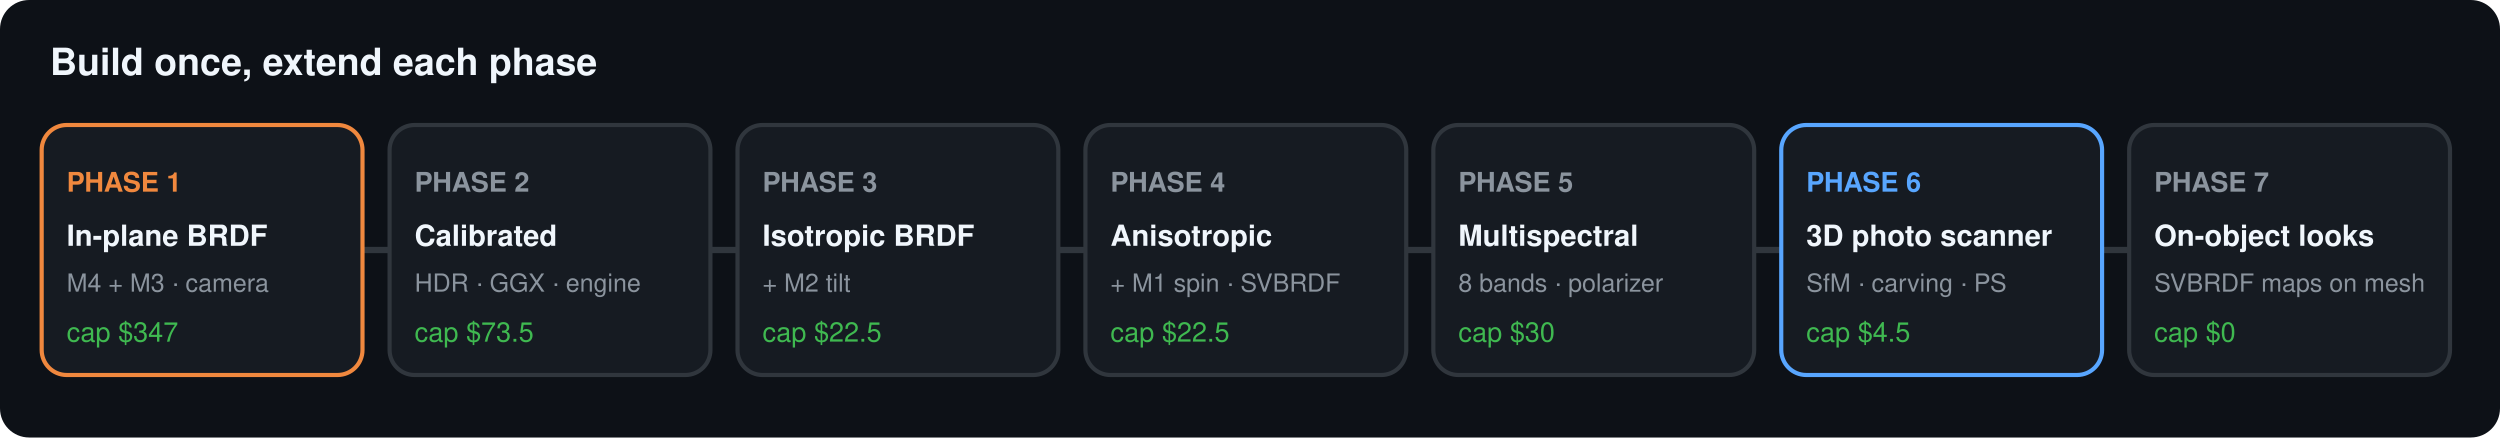
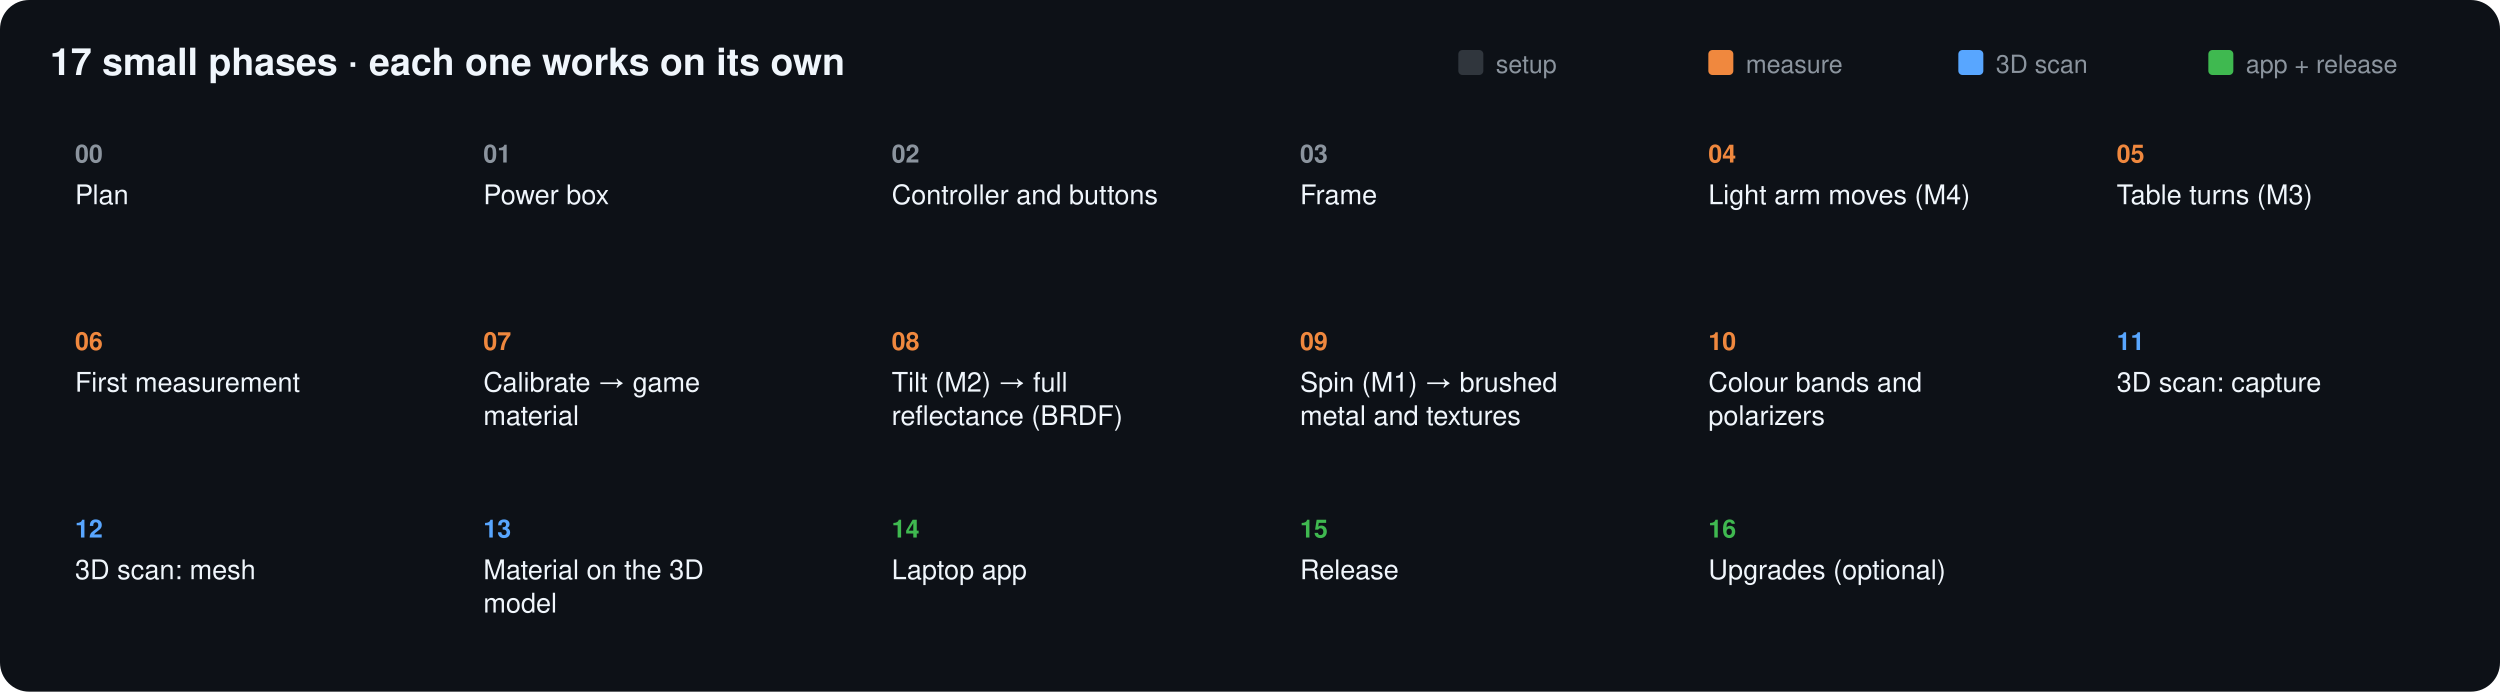
- <svg xmlns="http://www.w3.org/2000/svg" viewBox="0 0 1200 210" font-family="Segoe UI,Helvetica,Arial,sans-serif">
+ <svg xmlns="http://www.w3.org/2000/svg" viewBox="0 0 1200 332" font-family="Segoe UI,Helvetica,Arial,sans-serif">
  <style>.t{fill:#f0f6fc} .m{fill:#8b949e} .b{font-weight:600} </style>
-   <rect width="1200" height="210" rx="14" fill="#0d1117" />
-   <line x1="60" y1="120" x2="1140" y2="120" stroke="#30363d" stroke-width="3" />
-   <circle cx="60" cy="120" r="6" fill="#f0883e">
-     <animate attributeName="cx" from="60" to="1140" dur="7s" repeatCount="indefinite" />
-   </circle>
-   <rect x="20" y="60" width="154" height="120" rx="12" fill="#161b22" stroke="#f0883e" stroke-width="2">
-     <animate attributeName="stroke-opacity" values="1;0.3;1" dur="2s" repeatCount="indefinite" />
+   <rect width="1200" height="332" rx="14" fill="#0d1117" />
+   <text x="24" y="36" class="t b" font-size="18">17 small phases · each one works on its own</text>
+   <rect x="700" y="24" width="12" height="12" rx="2" fill="#30363d" />
+   <text x="718" y="35" class="m" font-size="12">setup</text>
+   <rect x="820" y="24" width="12" height="12" rx="2" fill="#f0883e" />
+   <text x="838" y="35" class="m" font-size="12">measure</text>
+   <rect x="940" y="24" width="12" height="12" rx="2" fill="#58a6ff" />
+   <text x="958" y="35" class="m" font-size="12">3D scan</text>
+   <rect x="1060" y="24" width="12" height="12" rx="2" fill="#3fb950" />
+   <text x="1078" y="35" class="m" font-size="12">app + release</text>
+   <rect x="24" y="56" width="182" height="76" rx="10" fill="#161b22" stroke="#30363d" stroke-width="2" opacity="0">
+     <animate attributeName="opacity" from="0" to="1" begin="0.00s" dur="0.4s" fill="freeze" />
  </rect>
-   <text x="32" y="92" fill="#f0883e" font-size="13" class="b">PHASE 1</text>
-   <text x="32" y="118" class="t b" font-size="14">In-plane BRDF</text>
-   <text x="32" y="140" class="m" font-size="12">M4 + M3 · camera</text>
-   <text x="32" y="164" fill="#3fb950" font-size="13">cap $347</text>
-   <rect x="187" y="60" width="154" height="120" rx="12" fill="#161b22" stroke="#30363d" stroke-width="2" />
-   <text x="199" y="92" fill="#8b949e" font-size="13" class="b">PHASE 2</text>
-   <text x="199" y="118" class="t b" font-size="14">Calibrated</text>
-   <text x="199" y="140" class="m" font-size="12">HDR · GGX · engine</text>
-   <text x="199" y="164" fill="#3fb950" font-size="13">cap $73.5</text>
-   <rect x="354" y="60" width="154" height="120" rx="12" fill="#161b22" stroke="#30363d" stroke-width="2" />
-   <text x="366" y="92" fill="#8b949e" font-size="13" class="b">PHASE 3</text>
-   <text x="366" y="118" class="t b" font-size="14">Isotropic BRDF</text>
-   <text x="366" y="140" class="m" font-size="12">+ M2 tilt</text>
-   <text x="366" y="164" fill="#3fb950" font-size="13">cap $22.5</text>
-   <rect x="521" y="60" width="154" height="120" rx="12" fill="#161b22" stroke="#30363d" stroke-width="2" />
-   <text x="533" y="92" fill="#8b949e" font-size="13" class="b">PHASE 4</text>
-   <text x="533" y="118" class="t b" font-size="14">Anisotropic</text>
-   <text x="533" y="140" class="m" font-size="12">+ M1 spin · SVBRDF</text>
-   <text x="533" y="164" fill="#3fb950" font-size="13">cap $22.5</text>
-   <rect x="688" y="60" width="154" height="120" rx="12" fill="#161b22" stroke="#30363d" stroke-width="2" />
-   <text x="700" y="92" fill="#8b949e" font-size="13" class="b">PHASE 5</text>
-   <text x="700" y="118" class="t b" font-size="14">Multispectral</text>
-   <text x="700" y="140" class="m" font-size="12">8 bands · polarizer</text>
-   <text x="700" y="164" fill="#3fb950" font-size="13">cap $30</text>
-   <rect x="855" y="60" width="154" height="120" rx="12" fill="#161b22" stroke="#58a6ff" stroke-width="2">
-     <animate attributeName="stroke-opacity" values="1;0.3;1" dur="2s" repeatCount="indefinite" />
+   <text x="36" y="78" fill="#8b949e" font-size="12" class="b">00</text>
+   <text x="36" y="98" class="t" font-size="13">Plan</text>
+   <rect x="220" y="56" width="182" height="76" rx="10" fill="#161b22" stroke="#30363d" stroke-width="2" opacity="0">
+     <animate attributeName="opacity" from="0" to="1" begin="0.12s" dur="0.4s" fill="freeze" />
  </rect>
-   <text x="867" y="92" fill="#58a6ff" font-size="13" class="b">PHASE 6</text>
-   <text x="867" y="118" class="t b" font-size="14">3D photo scanner</text>
-   <text x="867" y="140" class="m" font-size="12">SfM · carving · PS</text>
-   <text x="867" y="164" fill="#3fb950" font-size="13">cap $4.5</text>
-   <rect x="1022" y="60" width="154" height="120" rx="12" fill="#161b22" stroke="#30363d" stroke-width="2" />
-   <text x="1034" y="92" fill="#8b949e" font-size="13" class="b">PHASE 7</text>
-   <text x="1034" y="118" class="t b" font-size="14">On-object looks</text>
-   <text x="1034" y="140" class="m" font-size="12">SVBRDF maps on mesh</text>
-   <text x="1034" y="164" fill="#3fb950" font-size="13">cap $0</text>
-   <text x="24" y="36" class="t b" font-size="18">Build once, extend each phase</text>
+   <text x="232" y="78" fill="#8b949e" font-size="12" class="b">01</text>
+   <text x="232" y="98" class="t" font-size="13">Power box</text>
+   <rect x="416" y="56" width="182" height="76" rx="10" fill="#161b22" stroke="#30363d" stroke-width="2" opacity="0">
+     <animate attributeName="opacity" from="0" to="1" begin="0.24s" dur="0.4s" fill="freeze" />
+   </rect>
+   <text x="428" y="78" fill="#8b949e" font-size="12" class="b">02</text>
+   <text x="428" y="98" class="t" font-size="13">Controller and buttons</text>
+   <rect x="612" y="56" width="182" height="76" rx="10" fill="#161b22" stroke="#30363d" stroke-width="2" opacity="0">
+     <animate attributeName="opacity" from="0" to="1" begin="0.36s" dur="0.4s" fill="freeze" />
+   </rect>
+   <text x="624" y="78" fill="#8b949e" font-size="12" class="b">03</text>
+   <text x="624" y="98" class="t" font-size="13">Frame</text>
+   <rect x="808" y="56" width="182" height="76" rx="10" fill="#161b22" stroke="#f0883e" stroke-width="2" opacity="0">
+     <animate attributeName="opacity" from="0" to="1" begin="0.48s" dur="0.4s" fill="freeze" />
+   </rect>
+   <text x="820" y="78" fill="#f0883e" font-size="12" class="b">04</text>
+   <text x="820" y="98" class="t" font-size="13">Light arm moves (M4)</text>
+   <rect x="1004" y="56" width="182" height="76" rx="10" fill="#161b22" stroke="#f0883e" stroke-width="2" opacity="0">
+     <animate attributeName="opacity" from="0" to="1" begin="0.60s" dur="0.4s" fill="freeze" />
+   </rect>
+   <text x="1016" y="78" fill="#f0883e" font-size="12" class="b">05</text>
+   <text x="1016" y="98" class="t" font-size="13">Table turns (M3)</text>
+   <rect x="24" y="146" width="182" height="76" rx="10" fill="#161b22" stroke="#f0883e" stroke-width="2" opacity="0">
+     <animate attributeName="opacity" from="0" to="1" begin="0.72s" dur="0.4s" fill="freeze" />
+   </rect>
+   <text x="36" y="168" fill="#f0883e" font-size="12" class="b">06</text>
+   <text x="36" y="188" class="t" font-size="13">First measurement</text>
+   <rect x="220" y="146" width="182" height="76" rx="10" fill="#161b22" stroke="#f0883e" stroke-width="2" opacity="0">
+     <animate attributeName="opacity" from="0" to="1" begin="0.84s" dur="0.4s" fill="freeze" />
+   </rect>
+   <text x="232" y="168" fill="#f0883e" font-size="12" class="b">07</text>
+   <text x="232" y="188" class="t" font-size="13">Calibrate → game</text>
+   <text x="232" y="204" class="t" font-size="13">material</text>
+   <rect x="416" y="146" width="182" height="76" rx="10" fill="#161b22" stroke="#f0883e" stroke-width="2" opacity="0">
+     <animate attributeName="opacity" from="0" to="1" begin="0.96s" dur="0.4s" fill="freeze" />
+   </rect>
+   <text x="428" y="168" fill="#f0883e" font-size="12" class="b">08</text>
+   <text x="428" y="188" class="t" font-size="13">Tilt (M2) → full</text>
+   <text x="428" y="204" class="t" font-size="13">reflectance (BRDF)</text>
+   <rect x="612" y="146" width="182" height="76" rx="10" fill="#161b22" stroke="#f0883e" stroke-width="2" opacity="0">
+     <animate attributeName="opacity" from="0" to="1" begin="1.08s" dur="0.4s" fill="freeze" />
+   </rect>
+   <text x="624" y="168" fill="#f0883e" font-size="12" class="b">09</text>
+   <text x="624" y="188" class="t" font-size="13">Spin (M1) → brushed</text>
+   <text x="624" y="204" class="t" font-size="13">metal and textures</text>
+   <rect x="808" y="146" width="182" height="76" rx="10" fill="#161b22" stroke="#f0883e" stroke-width="2" opacity="0">
+     <animate attributeName="opacity" from="0" to="1" begin="1.20s" dur="0.4s" fill="freeze" />
+   </rect>
+   <text x="820" y="168" fill="#f0883e" font-size="12" class="b">10</text>
+   <text x="820" y="188" class="t" font-size="13">Colour bands and</text>
+   <text x="820" y="204" class="t" font-size="13">polarizers</text>
+   <rect x="1004" y="146" width="182" height="76" rx="10" fill="#161b22" stroke="#58a6ff" stroke-width="2" opacity="0">
+     <animate attributeName="opacity" from="0" to="1" begin="1.32s" dur="0.4s" fill="freeze" />
+   </rect>
+   <text x="1016" y="168" fill="#58a6ff" font-size="12" class="b">11</text>
+   <text x="1016" y="188" class="t" font-size="13">3D scan: capture</text>
+   <rect x="24" y="236" width="182" height="76" rx="10" fill="#161b22" stroke="#58a6ff" stroke-width="2" opacity="0">
+     <animate attributeName="opacity" from="0" to="1" begin="1.44s" dur="0.4s" fill="freeze" />
+   </rect>
+   <text x="36" y="258" fill="#58a6ff" font-size="12" class="b">12</text>
+   <text x="36" y="278" class="t" font-size="13">3D scan: mesh</text>
+   <rect x="220" y="236" width="182" height="76" rx="10" fill="#161b22" stroke="#58a6ff" stroke-width="2" opacity="0">
+     <animate attributeName="opacity" from="0" to="1" begin="1.56s" dur="0.4s" fill="freeze" />
+   </rect>
+   <text x="232" y="258" fill="#58a6ff" font-size="12" class="b">13</text>
+   <text x="232" y="278" class="t" font-size="13">Material on the 3D</text>
+   <text x="232" y="294" class="t" font-size="13">model</text>
+   <rect x="416" y="236" width="182" height="76" rx="10" fill="#161b22" stroke="#3fb950" stroke-width="2" opacity="0">
+     <animate attributeName="opacity" from="0" to="1" begin="1.68s" dur="0.4s" fill="freeze" />
+   </rect>
+   <text x="428" y="258" fill="#3fb950" font-size="12" class="b">14</text>
+   <text x="428" y="278" class="t" font-size="13">Laptop app</text>
+   <rect x="612" y="236" width="182" height="76" rx="10" fill="#161b22" stroke="#3fb950" stroke-width="2" opacity="0">
+     <animate attributeName="opacity" from="0" to="1" begin="1.80s" dur="0.4s" fill="freeze" />
+   </rect>
+   <text x="624" y="258" fill="#3fb950" font-size="12" class="b">15</text>
+   <text x="624" y="278" class="t" font-size="13">Release</text>
+   <rect x="808" y="236" width="182" height="76" rx="10" fill="#161b22" stroke="#3fb950" stroke-width="2" opacity="0">
+     <animate attributeName="opacity" from="0" to="1" begin="1.92s" dur="0.4s" fill="freeze" />
+   </rect>
+   <text x="820" y="258" fill="#3fb950" font-size="12" class="b">16</text>
+   <text x="820" y="278" class="t" font-size="13">Upgrades (optional)</text>
</svg>
